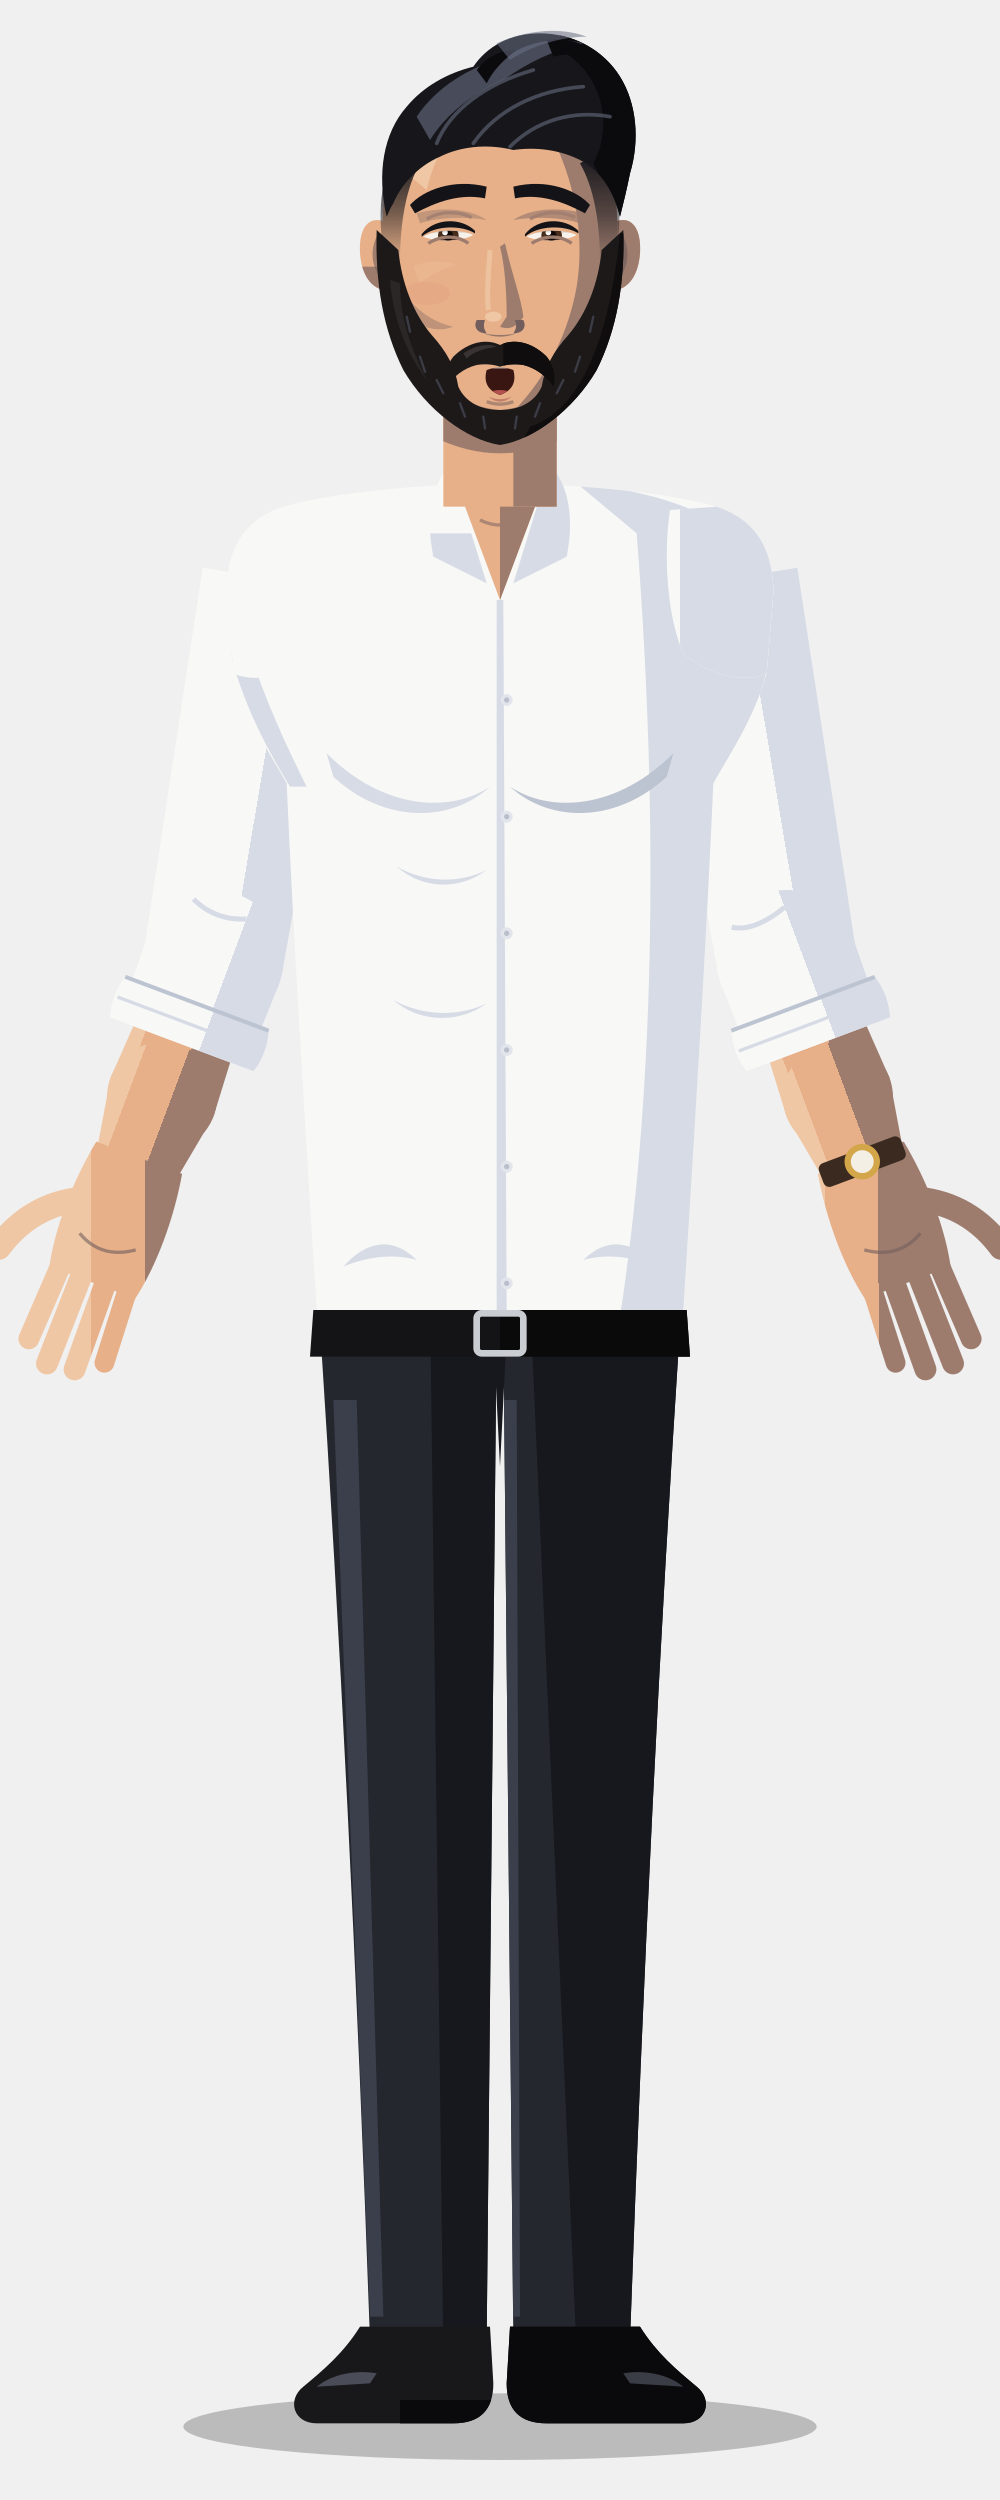
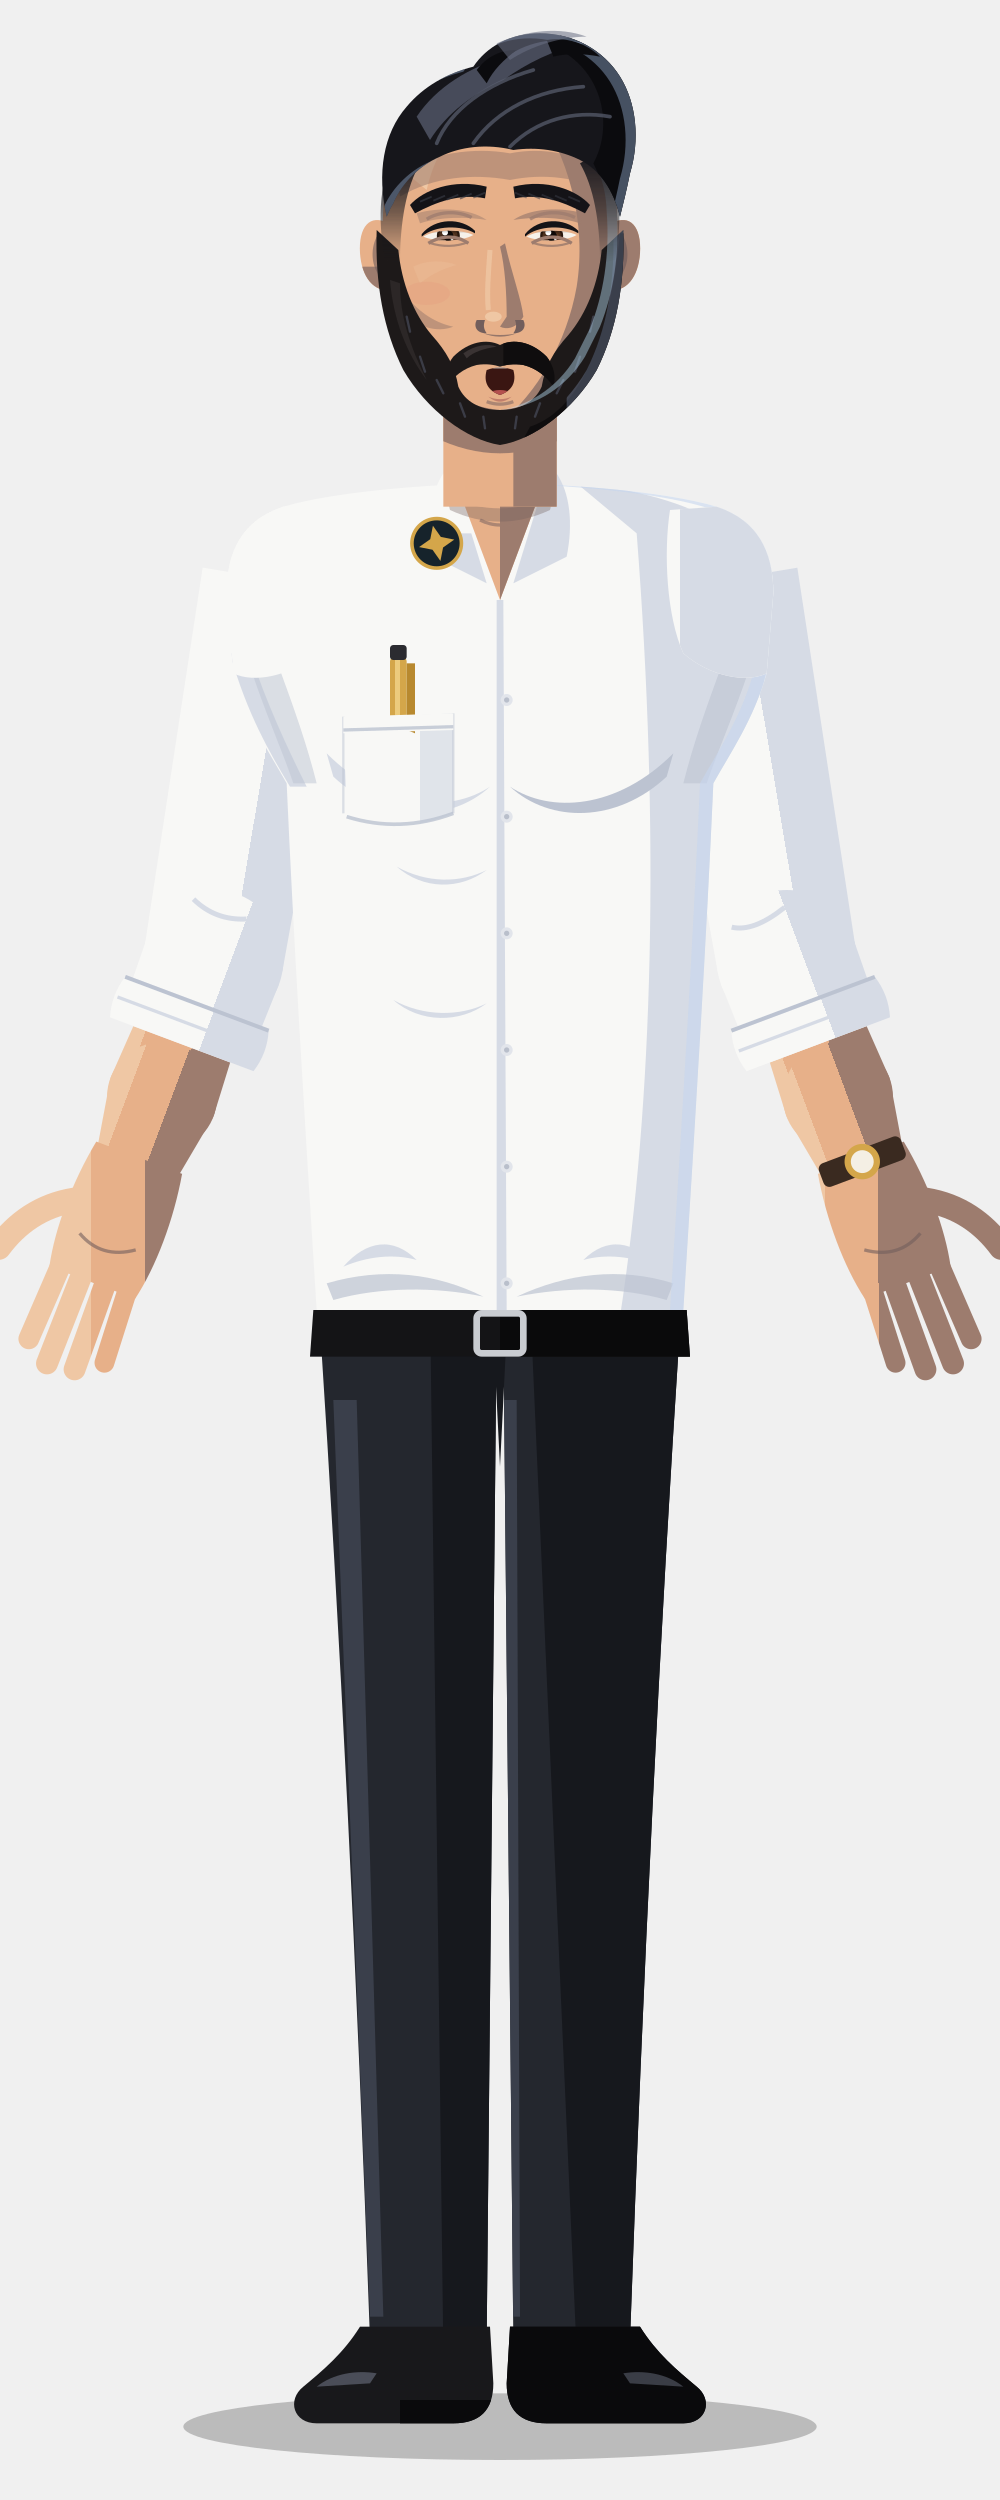
<svg xmlns="http://www.w3.org/2000/svg" viewBox="0 0 600 1500" width="600" height="1500">
  <defs>
    <linearGradient id="fade" x1="0" y1="0" x2="0" y2="1">
      <stop offset="0" stop-color="#16161b" stop-opacity="1" />
      <stop offset="0.55" stop-color="#16161b" stop-opacity="0.55" />
      <stop offset="1" stop-color="#16161b" stop-opacity="0" />
    </linearGradient>
    <clipPath id="c1">
      <path d="M192,796 L298,796 L292,1404 L222,1404 C214,1180 204,980 192,796 Z" />
    </clipPath>
    <clipPath id="c2">
      <path d="M216,1396 L294,1396 L296,1430 C296,1446 288,1454 272,1454 L190,1454 C176,1454 172,1440 182,1432 C194,1422 206,1412 216,1396 Z" />
    </clipPath>
    <clipPath id="c3">
      <path d="M 408,796 L 302,796 L 308,1404 L 378,1404 C 386,1180 396,980 408,796 Z" />
    </clipPath>
    <clipPath id="c4">
      <path d="M 384,1396 L 306,1396 L 304,1430 C 304,1446 312,1454 328,1454 L 410,1454 C 424,1454 428,1440 418,1432 C 406,1422 394,1412 384,1396 Z" />
    </clipPath>
    <linearGradient id="g5" gradientUnits="userSpaceOnUse" x1="73.1" y1="631.2" x2="133.1" y2="653.7">
      <stop offset="0" stop-color="#efc7a4" />
      <stop offset="0.14" stop-color="#efc7a4" />
      <stop offset="0.14" stop-color="#e7b089" />
      <stop offset="0.6" stop-color="#e7b089" />
      <stop offset="0.6" stop-color="#9d7c6e" />
      <stop offset="1" stop-color="#9d7c6e" />
    </linearGradient>
    <linearGradient id="g6" gradientUnits="userSpaceOnUse" x1="60.4" y1="678.0" x2="111.9" y2="697.3">
      <stop offset="0" stop-color="#efc7a4" />
      <stop offset="0.14" stop-color="#efc7a4" />
      <stop offset="0.14" stop-color="#e7b089" />
      <stop offset="0.6" stop-color="#e7b089" />
      <stop offset="0.6" stop-color="#9d7c6e" />
      <stop offset="1" stop-color="#9d7c6e" />
    </linearGradient>
    <linearGradient id="g7" gradientUnits="userSpaceOnUse" x1="104.1" y1="454.8" x2="189.9" y2="469.2">
      <stop offset="0" stop-color="#f8f8f6" />
      <stop offset="0.62" stop-color="#f8f8f6" />
      <stop offset="0.62" stop-color="#d6dbe5" />
      <stop offset="1" stop-color="#d6dbe5" />
    </linearGradient>
    <linearGradient id="g8" gradientUnits="userSpaceOnUse" x1="81.9" y1="580.6" x2="159.7" y2="609.8">
      <stop offset="0" stop-color="#f8f8f6" />
      <stop offset="0.62" stop-color="#f8f8f6" />
      <stop offset="0.62" stop-color="#d6dbe5" />
      <stop offset="1" stop-color="#d6dbe5" />
    </linearGradient>
    <linearGradient id="g9" gradientUnits="userSpaceOnUse" x1="70.5" y1="598.2" x2="156.7" y2="630.6">
      <stop offset="0" stop-color="#f8f8f6" />
      <stop offset="0.62" stop-color="#f8f8f6" />
      <stop offset="0.62" stop-color="#d6dbe5" />
      <stop offset="1" stop-color="#d6dbe5" />
    </linearGradient>
    <linearGradient id="g10" gradientUnits="userSpaceOnUse" x1="-26.2" y1="9.8" x2="26.2" y2="-9.8">
      <stop offset="0" stop-color="#efc7a4" />
      <stop offset="0.14" stop-color="#efc7a4" />
      <stop offset="0.14" stop-color="#e7b089" />
      <stop offset="0.6" stop-color="#e7b089" />
      <stop offset="0.6" stop-color="#9d7c6e" />
      <stop offset="1" stop-color="#9d7c6e" />
    </linearGradient>
    <linearGradient id="g11" gradientUnits="userSpaceOnUse" x1="466.9" y1="653.7" x2="526.9" y2="631.2">
      <stop offset="0" stop-color="#efc7a4" />
      <stop offset="0.14" stop-color="#efc7a4" />
      <stop offset="0.14" stop-color="#e7b089" />
      <stop offset="0.6" stop-color="#e7b089" />
      <stop offset="0.6" stop-color="#9d7c6e" />
      <stop offset="1" stop-color="#9d7c6e" />
    </linearGradient>
    <linearGradient id="g12" gradientUnits="userSpaceOnUse" x1="488.1" y1="697.3" x2="539.6" y2="678.0">
      <stop offset="0" stop-color="#efc7a4" />
      <stop offset="0.14" stop-color="#efc7a4" />
      <stop offset="0.14" stop-color="#e7b089" />
      <stop offset="0.6" stop-color="#e7b089" />
      <stop offset="0.6" stop-color="#9d7c6e" />
      <stop offset="1" stop-color="#9d7c6e" />
    </linearGradient>
    <linearGradient id="g13" gradientUnits="userSpaceOnUse" x1="410.1" y1="469.2" x2="495.9" y2="454.8">
      <stop offset="0" stop-color="#f8f8f6" />
      <stop offset="0.62" stop-color="#f8f8f6" />
      <stop offset="0.62" stop-color="#d6dbe5" />
      <stop offset="1" stop-color="#d6dbe5" />
    </linearGradient>
    <linearGradient id="g14" gradientUnits="userSpaceOnUse" x1="440.3" y1="609.8" x2="518.1" y2="580.6">
      <stop offset="0" stop-color="#f8f8f6" />
      <stop offset="0.62" stop-color="#f8f8f6" />
      <stop offset="0.62" stop-color="#d6dbe5" />
      <stop offset="1" stop-color="#d6dbe5" />
    </linearGradient>
    <linearGradient id="g15" gradientUnits="userSpaceOnUse" x1="443.3" y1="630.6" x2="529.5" y2="598.2">
      <stop offset="0" stop-color="#f8f8f6" />
      <stop offset="0.62" stop-color="#f8f8f6" />
      <stop offset="0.62" stop-color="#d6dbe5" />
      <stop offset="1" stop-color="#d6dbe5" />
    </linearGradient>
    <linearGradient id="g16" gradientUnits="userSpaceOnUse" x1="26.2" y1="-9.8" x2="-26.2" y2="9.8">
      <stop offset="0" stop-color="#efc7a4" />
      <stop offset="0.14" stop-color="#efc7a4" />
      <stop offset="0.14" stop-color="#e7b089" />
      <stop offset="0.6" stop-color="#e7b089" />
      <stop offset="0.6" stop-color="#9d7c6e" />
      <stop offset="1" stop-color="#9d7c6e" />
    </linearGradient>
    <clipPath id="c17">
      <path d="M300,290 C268,290 204,294 170,304 C146,312 136,330 136,356 L140,404 C148,432 162,452 172,470 C176,560 182,660 190,786 L410,786 C418,660 424,560 428,470 C438,452 452,432 460,404 L464,356 C464,330 454,312 430,304 C396,294 332,290 300,290 Z" />
    </clipPath>
    <clipPath id="c18">
      <path d="M276,296 L324,296 L300,360 Z" />
    </clipPath>
    <clipPath id="c19">
      <path d="M266,284 C258,296 256,314 260,334 L292,350 L276,298 Z" />
    </clipPath>
    <clipPath id="c20">
      <path d="M 334,284 C 342,296 344,314 340,334 L 308,350 L 324,298 Z" />
    </clipPath>
    <clipPath id="c21">
+       <path d="M300,290 C268,290 204,294 170,304 C146,312 136,330 136,356 L140,404 C148,432 162,452 172,470 C176,560 182,660 190,786 L410,786 C418,660 424,560 428,470 C438,452 452,432 460,404 L464,356 C464,330 454,312 430,304 C396,294 332,290 300,290 Z" />
+     </clipPath>
+     <clipPath id="c22">
      <path d="M188,786 L412,786 L414,814 L186,814 Z" />
    </clipPath>
-     <clipPath id="c22">
+     <clipPath id="c23">
      <path d="M170,304 C146,312 136,330 136,356 L140,404 C152,410 174,406 190,392 C200,370 202,332 198,306 Z" />
    </clipPath>
-     <clipPath id="c23">
+     <clipPath id="c24">
      <path d="M 430,304 C 454,312 464,330 464,356 L 460,404 C 448,410 426,406 410,392 C 400,370 398,332 402,306 Z" />
    </clipPath>
-     <clipPath id="c24">
+     <clipPath id="c25">
      <path d="M233,134 C222,128 215,136 216,152 C217,166 224,176 236,174 Z" />
    </clipPath>
-     <clipPath id="c25">
+     <clipPath id="c26">
      <path d="M 367,134 C 378,128 385,136 384,152 C 383,166 376,176 364,174 Z" />
    </clipPath>
-     <clipPath id="c26">
+     <clipPath id="c27">
      <path d="M266,220 L266,304 L334,304 L334,220 Z" />
    </clipPath>
-     <clipPath id="c27">
+     <clipPath id="c28">
      <path d="M300,64 C341,64 369,88 370,126 C372,152 368,176 360,196 L351,214 C340,232 322,244 300,246 C278,244 260,232 249,214 L240,196 C232,176 228,152 230,126 C231,88 259,64 300,64 Z" />
    </clipPath>
-     <clipPath id="c28">
+     <clipPath id="c29">
      <path d="M254,142 C261,137.5 277,137.5 284,141 C277,145.15 261,145.15 254,142 Z" />
    </clipPath>
-     <clipPath id="c29">
+     <clipPath id="c30">
      <path d="M316,142 C323,137.5 339,137.5 346,141 C339,145.15 323,145.15 316,142 Z" />
    </clipPath>
-     <clipPath id="c30">
+     <clipPath id="c31">
      <path d="M226,138 C225,170 230,198 242,222 C256,246 280,264 300,267 C320,264 344,246 358,222 C370,198 375,170 374,138 L361,150 C359,170 352,188 341,201 C332,211 327,220 325,232 C321,241 312,246 300,246 C288,246 279,241 275,232 C273,220 268,211 259,201 C248,188 241,170 239,150 Z" />
    </clipPath>
-     <clipPath id="c31">
+     <clipPath id="c32">
      <path d="M272,214 C281,205 292,203 300,207 C308,203 319,205 328,214 C332,219 334,226 332,232 C328,226 322,221 314,219 C308,218 303,219 300,220 C297,219 292,218 286,219 C278,221 272,226 268,232 C266,226 268,219 272,214 Z" />
    </clipPath>
-     <clipPath id="c32">
+     <clipPath id="c33">
      <path d="M292,222 Q300,219 308,222 Q311,233 300,237 Q289,233 292,222 Z" />
    </clipPath>
-     <clipPath id="c33">
+     <clipPath id="c34">
+       <path d="M300,64 C341,64 369,88 370,126 C372,152 368,176 360,196 L351,214 C340,232 322,244 300,246 C278,244 260,232 249,214 L240,196 C232,176 228,152 230,126 C231,88 259,64 300,64 Z" />
+     </clipPath>
+     <clipPath id="c35">
+       <path d="M226,138 C225,170 230,198 242,222 C256,246 280,264 300,267 C320,264 344,246 358,222 C370,198 375,170 374,138 L361,150 C359,170 352,188 341,201 C332,211 327,220 325,232 C321,241 312,246 300,246 C288,246 279,241 275,232 C273,220 268,211 259,201 C248,188 241,170 239,150 Z" />
+     </clipPath>
+     <clipPath id="c36">
+       <rect x="340" y="0" width="600" height="1500" />
+     </clipPath>
+     <clipPath id="c37">
+       <path d="M232,130 C226,104 230,80 244,64 C254,52 268,44 284,40 C292,28 306,20 324,20 C344,20 362,30 372,46 C382,62 384,84 378,104 C376,114 374,122 372,130 C368,114 360,102 348,96 C336,90 322,88 308,90 C292,86 276,88 264,94 C250,100 240,112 236,122 C234,125 233,128 232,130 Z" />
+     </clipPath>
+     <clipPath id="c38">
      <path d="M232,130 C226,104 230,80 244,64 C254,52 268,44 284,40 C292,28 306,20 324,20 C344,20 362,30 372,46 C382,62 384,84 378,104 C376,114 374,122 372,130 C368,114 360,102 348,96 C336,90 322,88 308,90 C292,86 276,88 264,94 C250,100 240,112 236,122 C234,125 233,128 232,130 Z" />
    </clipPath>
  </defs>
  <ellipse cx="300" cy="1456" rx="190" ry="20" fill="#000" opacity="0.22" />
  <path d="M192,796 L298,796 L292,1404 L222,1404 C214,1180 204,980 192,796 Z" fill="#24272e" />
  <g clip-path="url(#c1)">
    <path d="M258,780 L304,780 L300,1412 L266,1412 Z" fill="#16181d" />
    <path d="M200,840 L214,840 L230,1390 L222,1390 Z" fill="#3a3f4b" />
  </g>
  <path d="M216,1396 L294,1396 L296,1430 C296,1446 288,1454 272,1454 L190,1454 C176,1454 172,1440 182,1432 C194,1422 206,1412 216,1396 Z" fill="#18181b" />
  <g clip-path="url(#c2)">
    <path d="M240,1440 L300,1440 L300,1460 L240,1460 Z" fill="#0a0a0c" />
    <path d="M190,1432 C200,1424 214,1422 226,1424 L222,1430 Z" fill="#4a4d58" />
  </g>
  <path d="M 408,796 L 302,796 L 308,1404 L 378,1404 C 386,1180 396,980 408,796 Z" fill="#24272e" />
  <g clip-path="url(#c3)">
    <path d="M318,780 L420,780 L420,1412 L346,1412 Z" fill="#16181d" />
    <path d="M 310,840 L 302,840 L 306,1390 L 312,1390 Z" fill="#3a3f4b" />
  </g>
  <path d="M 384,1396 L 306,1396 L 304,1430 C 304,1446 312,1454 328,1454 L 410,1454 C 424,1454 428,1440 418,1432 C 406,1422 394,1412 384,1396 Z" fill="#18181b" />
  <g clip-path="url(#c4)">
    <path d="M300,1380 L440,1380 L440,1460 L300,1460 Z" fill="#0a0a0c" />
    <path d="M 410,1432 C 400,1424 386,1422 374,1424 L 378,1430 Z" fill="#3a3d46" />
  </g>
  <path d="M296,800 L300,880 L304,800 Z" fill="#16181d" />
  <path d="M80.0,615.7 L66.3,646.7 L128.1,669.8 L138.1,637.5 Z" fill="url(#g5)" />
  <circle cx="97.2" cy="658.3" r="33.0" fill="url(#g6)" />
  <path d="M66.3,646.7 L54.5,709.4 L95.7,724.8 L128.1,669.8 Z" fill="url(#g6)" />
  <path d="M121.6,340.6 L86.6,569.1 L169.4,582.9 L210.4,355.4 Z" fill="url(#g7)" />
  <circle cx="128.0" cy="576.0" r="42.0" fill="url(#g8)" />
  <path d="M88.7,561.3 L75.2,600.0 L152.0,628.8 L167.3,590.7 Z" fill="url(#g8)" />
  <path d="M161.2,618.4 Q160.4,632.0 152.1,642.7 L66.0,610.4 Q66.8,596.8 75.1,586.1 Z" fill="url(#g9)" />
  <path d="M161.2,618.4 L75.1,586.1" stroke="#bcc3d1" stroke-width="2.4" />
  <path d="M156.7,630.6 L70.5,598.2" stroke="#d6dbe5" stroke-width="2" />
  <path d="M116.1,539.5 q13.1,12.9 31.8,11.9" fill="none" stroke="#d6dbe5" stroke-width="3" />
  <g transform="translate(80.0,704.0) rotate(20.6)">
    <g transform="scale(1.25,1.25)">
      <path d="M-22,-8 C-26,14 -26,38 -22,56 L22,56 C26,38 26,14 22,-8 Z" fill="url(#g10)" />
      <path d="M-17,52 L-19.0,92" stroke="url(#g10)" stroke-width="10" stroke-linecap="round" />
      <path d="M-6,52 L-6.7,100" stroke="url(#g10)" stroke-width="10.5" stroke-linecap="round" />
      <path d="M6,52 L6.7,98" stroke="url(#g10)" stroke-width="10.5" stroke-linecap="round" />
      <path d="M17,52 L19.0,90" stroke="url(#g10)" stroke-width="9.5" stroke-linecap="round" />
      <path d="M-22,22 C-36,30 -44,42 -48,56" stroke="url(#g10)" stroke-width="12" stroke-linecap="round" fill="none" />
      <path d="M-14,36 Q0,44 14,34" fill="none" stroke="#725e5c" stroke-width="1.6" opacity="0.6" />
    </g>
  </g>
  <path d="M461.9,637.5 L471.9,669.8 L533.7,646.7 L520.0,615.7 Z" fill="url(#g11)" />
  <circle cx="502.8" cy="658.3" r="33.0" fill="url(#g12)" />
  <path d="M471.9,669.8 L504.3,724.8 L545.5,709.4 L533.7,646.7 Z" fill="url(#g12)" />
  <path d="M389.6,355.4 L430.6,582.9 L513.4,569.1 L478.4,340.6 Z" fill="url(#g13)" />
  <circle cx="472.0" cy="576.0" r="42.0" fill="url(#g14)" />
  <path d="M432.7,590.7 L448.0,628.8 L524.8,600.0 L511.3,561.3 Z" fill="url(#g14)" />
  <path d="M524.9,586.1 Q533.2,596.8 534.0,610.4 L447.9,642.7 Q439.6,632.0 438.8,618.4 Z" fill="url(#g15)" />
  <path d="M524.9,586.1 L438.8,618.4" stroke="#bcc3d1" stroke-width="2.4" />
  <path d="M529.5,598.2 L443.3,630.6" stroke="#d6dbe5" stroke-width="2" />
  <path d="M439.0,556.3 q13.1,3.1 31.8,-11.9" fill="none" stroke="#d6dbe5" stroke-width="3" />
  <g transform="translate(520.0,704.0) rotate(-20.6)">
    <g transform="scale(-1.25,1.25)">
      <path d="M-22,-8 C-26,14 -26,38 -22,56 L22,56 C26,38 26,14 22,-8 Z" fill="url(#g16)" />
      <path d="M-17,52 L-19.0,92" stroke="url(#g16)" stroke-width="10" stroke-linecap="round" />
      <path d="M-6,52 L-6.7,100" stroke="url(#g16)" stroke-width="10.5" stroke-linecap="round" />
      <path d="M6,52 L6.7,98" stroke="url(#g16)" stroke-width="10.5" stroke-linecap="round" />
      <path d="M17,52 L19.0,90" stroke="url(#g16)" stroke-width="9.5" stroke-linecap="round" />
      <path d="M-22,22 C-36,30 -44,42 -48,56" stroke="url(#g16)" stroke-width="12" stroke-linecap="round" fill="none" />
      <path d="M-14,36 Q0,44 14,34" fill="none" stroke="#725e5c" stroke-width="1.6" opacity="0.6" />
      <rect x="-21" y="-12" width="42" height="12" rx="3" fill="#3a2a20" />
      <circle cx="0" cy="-6" r="8.5" fill="#d4a64a" />
      <circle cx="0" cy="-6" r="5.5" fill="#f4efe4" />
    </g>
  </g>
  <path d="M300,290 C268,290 204,294 170,304 C146,312 136,330 136,356 L140,404 C148,432 162,452 172,470 C176,560 182,660 190,786 L410,786 C418,660 424,560 428,470 C438,452 452,432 460,404 L464,356 C464,330 454,312 430,304 C396,294 332,290 300,290 Z" fill="#f8f8f6" />
  <g clip-path="url(#c17)">
    <path d="M346,290 C406,296 466,316 464,374 C460,422 444,450 430,474 L414,790 L372,790 C392,660 396,500 382,320 Z" fill="#d6dbe5" />
    <path d="M138,392 C148,428 162,452 174,472 L184,472 C172,448 160,422 150,392 Z" fill="#d6dbe5" />
  </g>
  <path d="M196,452 C230,486 270,488 294,472 C270,494 230,494 200,466 Z" fill="#d6dbe5" />
  <path d="M404,452 C370,486 330,488 306,472 C330,494 370,494 400,466 Z" fill="#bcc3d1" />
  <path d="M236,600 C254,610 276,610 292,602 C276,614 252,614 236,600 Z" fill="#d6dbe5" />
  <path d="M206,760 C220,744 236,742 250,756 C236,752 220,754 206,760 Z" fill="#d6dbe5" />
  <path d="M350,756 C364,742 380,744 394,760 C380,754 364,752 350,756 Z" fill="#d6dbe5" />
  <path d="M238,520 C256,530 276,530 292,522 C276,534 254,534 238,520 Z" fill="#d6dbe5" />
  <path d="M276,296 L324,296 L300,360 Z" fill="#e7b089" />
  <g clip-path="url(#c18)">
    <path d="M300,290 L330,290 L300,364 Z" fill="#9d7c6e" />
  </g>
  <path d="M288,312 Q300,318 312,312" fill="none" stroke="#9d7c6e" stroke-width="2" opacity="0.8" />
  <path d="M266,284 C258,296 256,314 260,334 L292,350 L276,298 Z" fill="#f8f8f6" />
  <g clip-path="url(#c19)">
    <path d="M256,320 L292,320 L292,352 L256,352 Z" fill="#d6dbe5" />
  </g>
  <path d="M 334,284 C 342,296 344,314 340,334 L 308,350 L 324,298 Z" fill="#f8f8f6" />
  <g clip-path="url(#c20)">
    <path d="M 334,284 C 342,296 344,314 340,334 L 308,350 L 324,298 Z" fill="#d6dbe5" />
  </g>
  <path d="M268,286 Q300,280 332,286 L326,292 Q300,288 274,292 Z" fill="#d6dbe5" />
  <path d="M298,360 L302,360 L304,786 L298,786 Z" fill="#d6dbe5" />
  <circle cx="304" cy="420" r="3.6" fill="#e2e5eb" />
  <circle cx="304" cy="420" r="1.6" fill="#b9bfcb" />
  <circle cx="304" cy="490" r="3.6" fill="#e2e5eb" />
  <circle cx="304" cy="490" r="1.6" fill="#b9bfcb" />
  <circle cx="304" cy="560" r="3.6" fill="#e2e5eb" />
  <circle cx="304" cy="560" r="1.6" fill="#b9bfcb" />
  <circle cx="304" cy="630" r="3.6" fill="#e2e5eb" />
  <circle cx="304" cy="630" r="1.6" fill="#b9bfcb" />
  <circle cx="304" cy="700" r="3.6" fill="#e2e5eb" />
  <circle cx="304" cy="700" r="1.6" fill="#b9bfcb" />
  <circle cx="304" cy="770" r="3.6" fill="#e2e5eb" />
  <circle cx="304" cy="770" r="1.6" fill="#b9bfcb" />
+   <path d="M150,400 C160,430 170,452 176,470 L190,470 C184,446 176,424 168,402 Z" fill="#bcc3d1" opacity="0.5" />
+   <path d="M 450,400 C 440,430 430,452 424,470 L 410,470 C 416,446 424,424 432,402 Z" fill="#bcc3d1" opacity="0.6" />
+   <path d="M196,770 C230,760 262,764 290,778 C262,772 228,772 200,780 Z" fill="#bcc3d1" opacity="0.7" />
+   <path d="M310,778 C340,764 372,760 404,770 L400,780 C372,772 340,772 310,778 Z" fill="#bcc3d1" opacity="0.7" />
+   <path d="M268,298 Q300,312 332,298 L330,306 Q300,320 270,306 Z" fill="#725e5c" opacity="0.35" />
+   <g clip-path="url(#c21)">
+     <path d="M-10,-10 L610,-10 L610,1510 L-10,1510 Z M 292,290 C 260,290 196,294 162,304 C 138,312 128,330 128,356 L 132,404 C 140,432 154,452 164,470 C 168,560 174,660 182,786 L 402,786 C 410,660 416,560 420,470 C 430,452 444,432 452,404 L 456,356 C 456,330 446,312 422,304 C 388,294 324,290 292,290 Z" fill-rule="evenodd" fill="#c6d6ee" opacity="0.6" />
+   </g>
  <path d="M188,786 L412,786 L414,814 L186,814 Z" fill="#141416" />
-   <g clip-path="url(#c21)">
+   <g clip-path="url(#c22)">
    <path d="M300,780 L420,780 L420,820 L300,820 Z" fill="#0a0a0b" />
  </g>
  <rect x="286" y="788" width="28" height="24" rx="3" fill="none" stroke="#c9ccd1" stroke-width="4" />
  <path d="M170,304 C146,312 136,330 136,356 L140,404 C152,410 174,406 190,392 C200,370 202,332 198,306 Z" fill="#f8f8f6" />
  <path d="M 430,304 C 454,312 464,330 464,356 L 460,404 C 448,410 426,406 410,392 C 400,370 398,332 402,306 Z" fill="#f8f8f6" />
-   <g clip-path="url(#c23)">
+   <g clip-path="url(#c24)">
    <path d="M408,290 L470,290 L470,420 L408,420 Z" fill="#d6dbe5" />
  </g>
+   <path d="M206,430 L272,428 L272,488 Q240,498 208,490 Z" fill="#f8f8f6" />
+   <path d="M252,429 L272,428 L272,488 Q262,492 252,494 Z" fill="#d6dbe5" opacity="0.7" />
+   <path d="M208,490 Q240,500 272,488" fill="none" stroke="#bcc3d1" stroke-width="2.2" opacity="0.8" />
+   <path d="M206,430 L206,488 M272,428 L272,488" stroke="#bcc3d1" stroke-width="1.4" opacity="0.5" />
+   <rect x="234" y="394" width="10" height="44" rx="3" fill="#d4a64a" />
+   <rect x="237" y="394" width="3" height="44" fill="#f2d48a" opacity="0.8" />
+   <rect x="234" y="387" width="10" height="9" rx="2" fill="#2b2b30" />
+   <path d="M244,398 L249,398 L249,440 L244,438 Z" fill="#b8892f" />
+   <path d="M206,430 L272,428 L272,438 L206,440 Z" fill="#f8f8f6" />
+   <path d="M206,438 L272,436" stroke="#bcc3d1" stroke-width="2" opacity="0.8" />
+   <g transform="translate(262,326) rotate(-12) scale(1.35)">
+     <circle r="11" fill="#16232b" />
+     <path d="M0,-8 L2.4,-2.4 L8,0 L2.4,2.4 L0,8 L-2.4,2.4 L-8,0 L-2.4,-2.4 Z" fill="#d4a64a" />
+     <circle r="11" fill="none" stroke="#d4a64a" stroke-width="1.6" />
+   </g>
  <path d="M233,134 C222,128 215,136 216,152 C217,166 224,176 236,174 Z" fill="#e7b089" />
-   <g clip-path="url(#c24)">
+   <g clip-path="url(#c25)">
    <path d="M200,160 L240,160 L240,190 L200,190 Z" fill="#9d7c6e" />
  </g>
  <path d="M 367,134 C 378,128 385,136 384,152 C 383,166 376,176 364,174 Z" fill="#e7b089" />
-   <g clip-path="url(#c25)">
+   <g clip-path="url(#c26)">
    <path d="M360,120 L400,120 L400,190 L360,190 Z" fill="#9d7c6e" />
  </g>
  <path d="M226,142 C222,150 223,160 228,166 L230,164 C227,158 226,150 229,144 Z" fill="#725e5c" opacity="0.6" />
  <path d="M 374,142 C 378,150 377,160 372,166 L 370,164 C 373,158 374,150 371,144 Z" fill="#725e5c" opacity="0.7" />
  <path d="M266,220 L266,304 L334,304 L334,220 Z" fill="#e7b089" />
-   <g clip-path="url(#c26)">
+   <g clip-path="url(#c27)">
    <path d="M308,210 L340,210 L340,310 L308,310 Z" fill="#9d7c6e" />
    <path d="M260,210 L340,210 L340,262 Q300,282 260,262 Z" fill="#9d7c6e" />
  </g>
  <path d="M300,64 C341,64 369,88 370,126 C372,152 368,176 360,196 L351,214 C340,232 322,244 300,246 C278,244 260,232 249,214 L240,196 C232,176 228,152 230,126 C231,88 259,64 300,64 Z" fill="#e7b089" />
-   <g clip-path="url(#c27)">
+   <g clip-path="url(#c28)">
    <path d="M318,60 C352,70 376,96 376,130 C378,170 368,204 350,228 C336,244 318,252 300,254 C322,236 340,206 346,172 C352,134 342,94 318,60 Z" fill="#9d7c6e" />
    <path d="M244,104 C250,86 264,74 282,70 C268,82 260,96 256,114 Z" fill="#efc7a4" />
  </g>
  <path d="M248,160 C256,156 266,156 274,159 C266,161 258,165 252,170 Z" fill="#efc7a4" opacity="0.25" />
  <path d="M244,178 C252,188 262,194 272,196 C262,200 250,196 244,188 Z" fill="#9d7c6e" opacity="0.55" />
  <ellipse cx="256" cy="176" rx="14" ry="7" fill="#e07e70" opacity="0.14" />
  <path d="M246,123 C254,114 272,107 292,112 L291,119 C276,116 262,121 249,128 Z" fill="#141317" />
  <path d="M 354,123 C 346,114 328,107 308,112 L 309,119 C 324,116 338,121 351,128 Z" fill="#141317" />
+   <path d="M252,121.0 l7,-3" stroke="#3a3d48" stroke-width="1.1" opacity="0.6" />
+   <path d="M348,121.0 l-7,-3" stroke="#3a3d48" stroke-width="1.1" opacity="0.5" />
+   <path d="M260,120.4 l7,-3" stroke="#3a3d48" stroke-width="1.1" opacity="0.6" />
+   <path d="M340,120.4 l-7,-3" stroke="#3a3d48" stroke-width="1.1" opacity="0.5" />
+   <path d="M268,119.8 l7,-3" stroke="#3a3d48" stroke-width="1.1" opacity="0.6" />
+   <path d="M332,119.8 l-7,-3" stroke="#3a3d48" stroke-width="1.1" opacity="0.5" />
+   <path d="M276,119.2 l7,-3" stroke="#3a3d48" stroke-width="1.1" opacity="0.6" />
+   <path d="M324,119.2 l-7,-3" stroke="#3a3d48" stroke-width="1.1" opacity="0.5" />
+   <path d="M284,118.6 l7,-3" stroke="#3a3d48" stroke-width="1.1" opacity="0.6" />
+   <path d="M316,118.6 l-7,-3" stroke="#3a3d48" stroke-width="1.1" opacity="0.5" />
  <path d="M250,128 C264,124 282,125 292,132 C280,130 264,130 252,134 Z" fill="#9d7c6e" opacity="0.5" />
  <path d="M 350,128 C 336,124 318,125 308,132 C 320,130 336,130 348,134 Z" fill="#9d7c6e" opacity="0.7" />
  <path d="M254,142 C261,137.5 277,137.5 284,141 C277,145.15 261,145.15 254,142 Z" fill="#f6f1ea" />
-   <g clip-path="url(#c28)">
+   <g clip-path="url(#c29)">
    <circle cx="269" cy="141.5" r="6.2" fill="#4a2e1c" />
    <circle cx="269" cy="141.5" r="3" fill="#0e0907" />
-     <circle cx="267" cy="139.5" r="1.7" fill="#fff" />
+     <circle cx="269" cy="141.5" r="6.2" fill="none" stroke="#2a180e" stroke-width="1.4" />
+     <circle cx="270.5" cy="143" r="3.4" fill="#6b4329" opacity="0.55" />
+     <circle cx="269" cy="141.5" r="3" fill="#0e0907" />
+     <circle cx="267" cy="139.5" r="1.8" fill="#fff" />
+     <circle cx="271.2" cy="143.2" r="0.9" fill="#fff" opacity="0.8" />
    <rect x="249" y="120" width="40" height="19.5" fill="#000" opacity="0.14" />
  </g>
  <path d="M253,142 C261,135.0 277,135.0 285,140 L285,138.5 C277,130.5 261,130.5 253,140.5 Z" fill="#141317" />
+   <path d="M258,145.8 C265,148.2 274,148.2 281,145.2" fill="none" stroke="#725e5c" stroke-width="1.3" opacity="0.55" />
  <path d="M256,131.5 C264,126.5 275,126.5 283,130.5" fill="none" stroke="#9d7c6e" stroke-width="2" opacity="0.8" />
  <path d="M257,146 C265,141 274,141 281,146" fill="none" stroke="#9d7c6e" stroke-width="2" />
  <path d="M316,142 C323,137.5 339,137.5 346,141 C339,145.15 323,145.15 316,142 Z" fill="#f6f1ea" />
-   <g clip-path="url(#c29)">
+   <g clip-path="url(#c30)">
    <circle cx="331" cy="141.5" r="6.2" fill="#4a2e1c" />
    <circle cx="331" cy="141.5" r="3" fill="#0e0907" />
-     <circle cx="329" cy="139.5" r="1.7" fill="#fff" />
+     <circle cx="331" cy="141.5" r="6.2" fill="none" stroke="#2a180e" stroke-width="1.4" />
+     <circle cx="332.5" cy="143" r="3.4" fill="#6b4329" opacity="0.55" />
+     <circle cx="331" cy="141.5" r="3" fill="#0e0907" />
+     <circle cx="329" cy="139.5" r="1.8" fill="#fff" />
+     <circle cx="333.2" cy="143.2" r="0.9" fill="#fff" opacity="0.8" />
    <rect x="311" y="120" width="40" height="19.5" fill="#000" opacity="0.14" />
  </g>
  <path d="M315,142 C323,135.0 339,135.0 347,140 L347,138.5 C339,130.5 323,130.5 315,140.5 Z" fill="#141317" />
+   <path d="M320,145.8 C327,148.2 336,148.2 343,145.2" fill="none" stroke="#725e5c" stroke-width="1.3" opacity="0.55" />
  <path d="M318,131.5 C326,126.5 337,126.5 345,130.5" fill="none" stroke="#9d7c6e" stroke-width="2" opacity="0.8" />
  <path d="M319,146 C327,141 336,141 343,146" fill="none" stroke="#9d7c6e" stroke-width="2" />
  <path d="M303,146 C307,164 313,180 314,190 C310,197 304,198 300,196 L304,190 C304,176 303,160 300,148 Z" fill="#9d7c6e" />
  <path d="M286,192 C284,196 286,200 292,200 C290,197 290,195 291,192 Z" fill="#725e5c" />
  <path d="M314,192 C316,196 314,200 308,200 C310,197 310,195 309,192 Z" fill="#725e5c" />
  <path d="M290,200 Q300,204 310,200 Q300,202 290,200 Z" fill="#725e5c" opacity="0.7" />
  <ellipse cx="296" cy="190" rx="5" ry="3" fill="#efc7a4" />
  <path d="M294,150 C293,164 292,176 293,186" fill="none" stroke="#efc7a4" stroke-width="3" opacity="0.8" />
  <path d="M226,138 C225,170 230,198 242,222 C256,246 280,264 300,267 C320,264 344,246 358,222 C370,198 375,170 374,138 L361,150 C359,170 352,188 341,201 C332,211 327,220 325,232 C321,241 312,246 300,246 C288,246 279,241 275,232 C273,220 268,211 259,201 C248,188 241,170 239,150 Z" fill="#1d1919" />
-   <g clip-path="url(#c30)">
+   <g clip-path="url(#c31)">
    <path d="M318,256 C342,248 364,218 372,140 L390,140 L390,290 L300,290 Z" fill="#0f0d0e" />
    <path d="M234,168 C236,192 244,212 256,228 C246,208 240,190 240,170 Z" fill="#2c2727" />
  </g>
  <path d="M252,214 l3,9" fill="none" stroke="#474b5a" stroke-width="1.4" stroke-linecap="round" stroke-linejoin="round" opacity="0.7" />
  <path d="M262,228 l4,8" fill="none" stroke="#474b5a" stroke-width="1.4" stroke-linecap="round" stroke-linejoin="round" opacity="0.7" />
  <path d="M276,242 l3,8" fill="none" stroke="#474b5a" stroke-width="1.4" stroke-linecap="round" stroke-linejoin="round" opacity="0.7" />
  <path d="M290,250 l1,7" fill="none" stroke="#474b5a" stroke-width="1.4" stroke-linecap="round" stroke-linejoin="round" opacity="0.7" />
  <path d="M244,190 l2,9" fill="none" stroke="#474b5a" stroke-width="1.4" stroke-linecap="round" stroke-linejoin="round" opacity="0.7" />
  <path d="M310,250 l-1,7" fill="none" stroke="#474b5a" stroke-width="1.4" stroke-linecap="round" stroke-linejoin="round" opacity="0.7" />
  <path d="M324,242 l-3,8" fill="none" stroke="#474b5a" stroke-width="1.4" stroke-linecap="round" stroke-linejoin="round" opacity="0.7" />
  <path d="M338,228 l-4,8" fill="none" stroke="#474b5a" stroke-width="1.4" stroke-linecap="round" stroke-linejoin="round" opacity="0.7" />
  <path d="M348,214 l-3,9" fill="none" stroke="#474b5a" stroke-width="1.4" stroke-linecap="round" stroke-linejoin="round" opacity="0.7" />
  <path d="M356,190 l-2,9" fill="none" stroke="#474b5a" stroke-width="1.4" stroke-linecap="round" stroke-linejoin="round" opacity="0.7" />
  <path d="M272,214 C281,205 292,203 300,207 C308,203 319,205 328,214 C332,219 334,226 332,232 C328,226 322,221 314,219 C308,218 303,219 300,220 C297,219 292,218 286,219 C278,221 272,226 268,232 C266,226 268,219 272,214 Z" fill="#1d1919" />
-   <g clip-path="url(#c31)">
+   <g clip-path="url(#c32)">
    <path d="M302,200 L340,200 L340,236 L302,236 Z" fill="#0f0d0e" />
    <path d="M278,212 C285,207 293,206 298,208 C291,209 284,211 280,215 Z" fill="#3a3333" />
  </g>
  <path d="M292,222 Q300,219 308,222 Q311,233 300,237 Q289,233 292,222 Z" fill="#3a1612" />
-   <g clip-path="url(#c32)">
+   <g clip-path="url(#c33)">
    <rect x="278" y="218" width="44" height="3" fill="#f1ece4" />
    <ellipse cx="300" cy="240" rx="10" ry="6" fill="#b4504e" />
  </g>
  <path d="M293,238 Q300,244 307,238 Q300,241 293,238 Z" fill="#c27f6c" />
  <path d="M292,241 Q300,244 308,241" fill="none" stroke="#9d7c6e" stroke-width="2" opacity="0.8" />
+   <path d="M238,104 C258,92 284,88 306,92 C326,88 346,92 364,104 L366,116 C346,106 326,104 306,108 C284,104 260,106 240,118 Z" fill="#9d7c6e" opacity="0.55" />
+   <g clip-path="url(#c34)">
+     <path d="M-10,-10 L610,-10 L610,1510 L-10,1510 Z M 294,65 C 335,65 363,89 364,127 C 366,153 362,177 354,197 L 345,215 C 334,233 316,245 294,247 C 272,245 254,233 243,215 L 234,197 C 226,177 222,153 224,127 C 225,89 253,65 294,65 Z" fill-rule="evenodd" fill="#bfe6ff" opacity="0.42" />
+   </g>
+   <g clip-path="url(#c35)">
+     <g clip-path="url(#c36)">
+       <path d="M-10,-10 L610,-10 L610,1510 L-10,1510 Z M 220,138 C 219,170 224,198 236,222 C 250,246 274,264 294,267 C 314,264 338,246 352,222 C 364,198 369,170 368,138 L 355,150 C 353,170 346,188 335,201 C 326,211 321,220 319,232 C 315,241 306,246 294,246 C 282,246 273,241 269,232 C 267,220 262,211 253,201 C 242,188 235,170 233,150 Z" fill-rule="evenodd" fill="#7a8aa8" opacity="0.4" />
+     </g>
+   </g>
  <path d="M231,156 C226,130 228,106 238,90 L252,98 C244,112 240,132 240,158 Z" fill="url(#fade)" />
  <path d="M 369,156 C 374,130 372,106 362,90 L 348,98 C 356,112 360,132 360,158 Z" fill="url(#fade)" />
  <path d="M232,130 C226,104 230,80 244,64 C254,52 268,44 284,40 C292,28 306,20 324,20 C344,20 362,30 372,46 C382,62 384,84 378,104 C376,114 374,122 372,130 C368,114 360,102 348,96 C336,90 322,88 308,90 C292,86 276,88 264,94 C250,100 240,112 236,122 C234,125 233,128 232,130 Z" fill="#16161b" />
-   <g clip-path="url(#c33)">
+   <g clip-path="url(#c37)">
    <path d="M336,18 C368,24 388,52 384,84 C382,104 376,118 372,132 L356,98 C368,76 362,44 336,30 Z" fill="#0b0b0e" />
    <path d="M250,70 C262,52 282,40 304,34 C318,24 336,22 350,26 C332,30 316,38 302,48 C284,56 268,68 258,84 Z" fill="#474b5a" />
+   </g>
+   <g clip-path="url(#c38)">
+     <path d="M-10,-10 L610,-10 L610,1510 L-10,1510 Z M 226,133 C 220,107 224,83 238,67 C 248,55 262,47 278,43 C 286,31 300,23 318,23 C 338,23 356,33 366,49 C 376,65 378,87 372,107 C 370,117 368,125 366,133 C 362,117 354,105 342,99 C 330,93 316,91 302,93 C 286,89 270,91 258,97 C 244,103 234,115 230,125 C 228,128 227,131 226,133 Z" fill-rule="evenodd" fill="#8fa6c8" opacity="0.45" />
  </g>
  <path d="M262,86 C270,66 292,50 320,42" fill="none" stroke="#5a5f70" stroke-width="2.2" stroke-linecap="round" stroke-linejoin="round" opacity="0.7" />
  <path d="M284,86 C298,66 322,54 350,52" fill="none" stroke="#5a5f70" stroke-width="2.2" stroke-linecap="round" stroke-linejoin="round" opacity="0.7" />
  <path d="M306,88 C322,72 344,66 366,70" fill="none" stroke="#5a5f70" stroke-width="2.2" stroke-linecap="round" stroke-linejoin="round" opacity="0.7" />
  <path d="M286,42 C292,34 300,30 310,30 C302,36 296,42 292,50 Z" fill="#0b0b0e" />
  <path d="M328,24 C340,22 352,26 360,34 C350,32 340,32 332,34 Z" fill="#0b0b0e" />
  <path d="M298,26 C316,18 336,16 352,22 C336,22 318,28 306,36 Z" fill="#6a7083" opacity="0.55" />
</svg>
